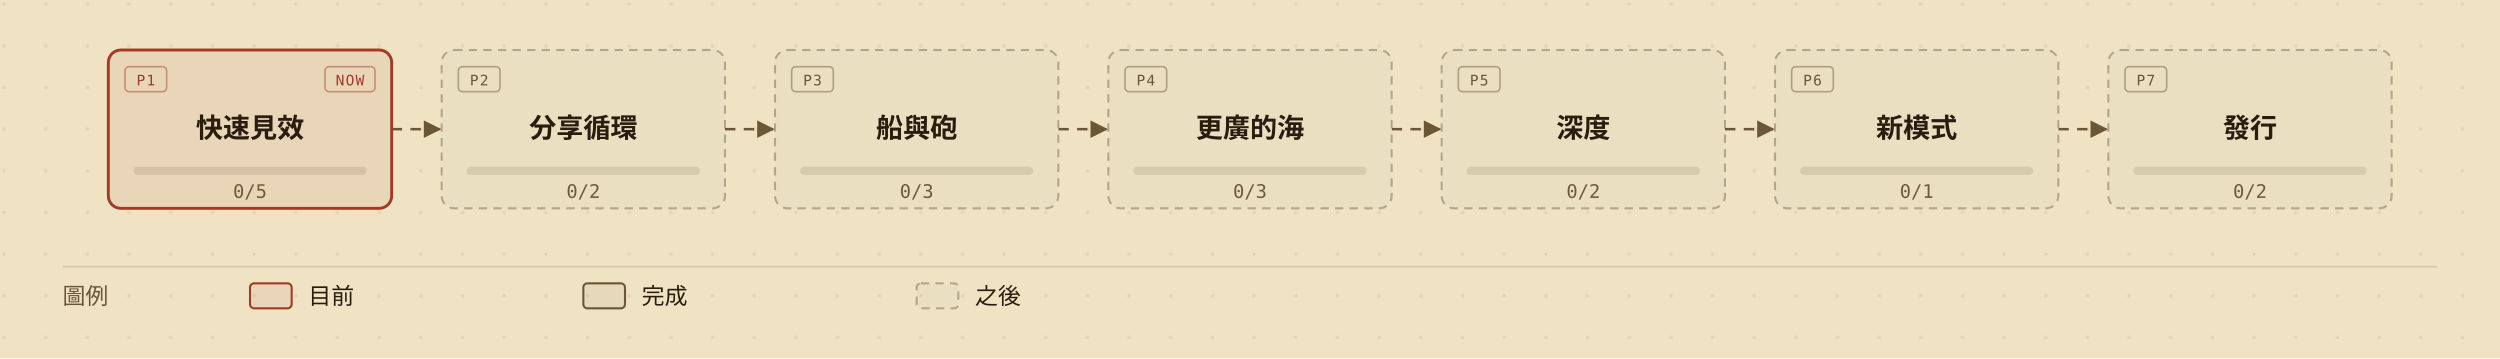
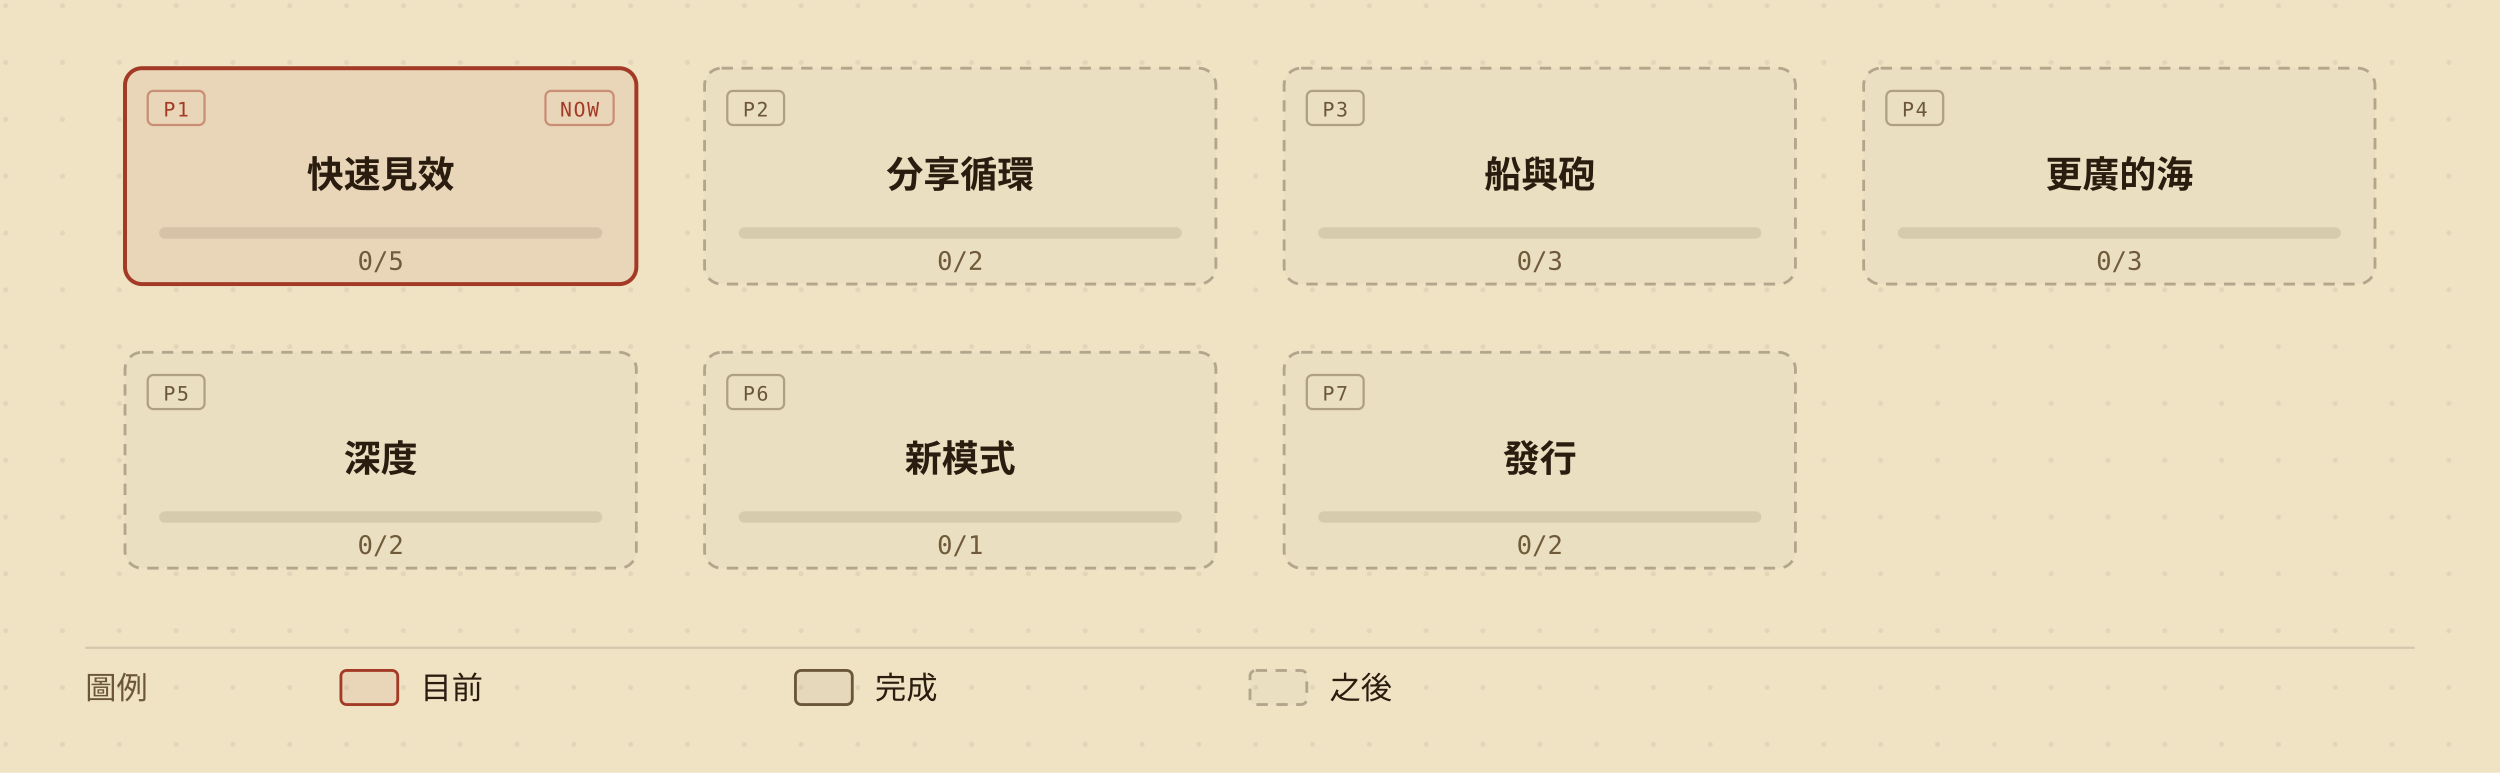
- <svg xmlns="http://www.w3.org/2000/svg" viewBox="0 0 1200 172" width="1200" height="172" role="img" aria-labelledby="roadmap-overview-title roadmap-overview-desc" style="min-width:1200px;display:block">
+ <svg xmlns="http://www.w3.org/2000/svg" viewBox="0 0 880 272" width="880" height="272" role="img" aria-labelledby="roadmap-overview-title roadmap-overview-desc" style="min-width:880px;display:block">
  <defs>
    <marker id="roadmap-overview-arrow" viewBox="0 0 10 10" refX="9" refY="5" markerWidth="7" markerHeight="7" orient="auto-start-reverse">
      <path d="M0,0 L10,5 L0,10 z" fill="#6b5638" />
    </marker>
    <pattern id="roadmap-overview-dots" width="20" height="20" patternUnits="userSpaceOnUse">
      <circle cx="2" cy="2" r="0.9" fill="#2a1d10" opacity="0.07" />
    </pattern>
  </defs>
-   <rect width="1200" height="172" fill="#efe3c4" />
-   <rect width="1200" height="172" fill="url(#roadmap-overview-dots)" />
-   <line x1="188" y1="62" x2="211" y2="62" stroke="#6b5638" stroke-width="1.2" stroke-dasharray="5,4" marker-end="url(#roadmap-overview-arrow)" />
-   <line x1="348" y1="62" x2="371" y2="62" stroke="#6b5638" stroke-width="1.2" stroke-dasharray="5,4" marker-end="url(#roadmap-overview-arrow)" />
-   <line x1="508" y1="62" x2="531" y2="62" stroke="#6b5638" stroke-width="1.2" stroke-dasharray="5,4" marker-end="url(#roadmap-overview-arrow)" />
-   <line x1="668" y1="62" x2="691" y2="62" stroke="#6b5638" stroke-width="1.2" stroke-dasharray="5,4" marker-end="url(#roadmap-overview-arrow)" />
-   <line x1="828" y1="62" x2="851" y2="62" stroke="#6b5638" stroke-width="1.2" stroke-dasharray="5,4" marker-end="url(#roadmap-overview-arrow)" />
-   <line x1="988" y1="62" x2="1011" y2="62" stroke="#6b5638" stroke-width="1.2" stroke-dasharray="5,4" marker-end="url(#roadmap-overview-arrow)" />
+   <rect width="880" height="272" fill="#efe3c4" />
+   <rect width="880" height="272" fill="url(#roadmap-overview-dots)" />
  <g data-phase="1" style="cursor:default">
-     <rect x="52" y="24" width="136" height="76" rx="6" fill="#efe3c4" />
-     <rect x="52" y="24" width="136" height="76" rx="6" fill="rgba(163,58,38,0.08)" stroke="#a33a26" stroke-width="1.4" />
-     <rect x="60" y="32" width="20" height="12" rx="2" fill="none" stroke="#a33a26" stroke-opacity="0.45" stroke-width="0.8" />
-     <text x="70" y="41" fill="#a33a26" font-size="7" font-family="ui-monospace,'Cascadia Mono',Consolas,Menlo,monospace" text-anchor="middle" letter-spacing="0.08em">P1</text>
-     <rect x="156" y="32" width="24" height="12" rx="2" fill="none" stroke="#a33a26" stroke-opacity="0.45" stroke-width="0.8" />
-     <text x="168" y="41" fill="#a33a26" font-size="7" font-family="ui-monospace,'Cascadia Mono',Consolas,Menlo,monospace" text-anchor="middle" letter-spacing="0.08em">NOW</text>
-     <text x="120" y="66" fill="#2a1d10" font-size="13" font-weight="600" font-family="'Barlow Semi Condensed','Noto Sans TC','PingFang TC','Microsoft JhengHei','Segoe UI',system-ui,sans-serif" text-anchor="middle">快速見效</text>
-     <rect x="64" y="80" width="112" height="4" rx="2" fill="rgba(42,29,16,0.10)" />
-     <text x="120" y="95" fill="#6f5a3a" font-size="9" font-family="ui-monospace,'Cascadia Mono',Consolas,Menlo,monospace" text-anchor="middle">0/5</text>
+     <rect x="44" y="24" width="180" height="76" rx="6" fill="#efe3c4" />
+     <rect x="44" y="24" width="180" height="76" rx="6" fill="rgba(163,58,38,0.08)" stroke="#a33a26" stroke-width="1.4" />
+     <rect x="52" y="32" width="20" height="12" rx="2" fill="none" stroke="#a33a26" stroke-opacity="0.45" stroke-width="0.8" />
+     <text x="62" y="41" fill="#a33a26" font-size="7" font-family="ui-monospace,'Cascadia Mono',Consolas,Menlo,monospace" text-anchor="middle" letter-spacing="0.08em">P1</text>
+     <rect x="192" y="32" width="24" height="12" rx="2" fill="none" stroke="#a33a26" stroke-opacity="0.45" stroke-width="0.8" />
+     <text x="204" y="41" fill="#a33a26" font-size="7" font-family="ui-monospace,'Cascadia Mono',Consolas,Menlo,monospace" text-anchor="middle" letter-spacing="0.08em">NOW</text>
+     <text x="134" y="66" fill="#2a1d10" font-size="13" font-weight="600" font-family="'Barlow Semi Condensed','Noto Sans TC','PingFang TC','Microsoft JhengHei','Segoe UI',system-ui,sans-serif" text-anchor="middle">快速見效</text>
+     <rect x="56" y="80" width="156" height="4" rx="2" fill="rgba(42,29,16,0.10)" />
+     <text x="134" y="95" fill="#6f5a3a" font-size="9" font-family="ui-monospace,'Cascadia Mono',Consolas,Menlo,monospace" text-anchor="middle">0/5</text>
  </g>
  <g data-phase="2" style="cursor:default">
-     <rect x="212" y="24" width="136" height="76" rx="6" fill="#efe3c4" />
-     <rect x="212" y="24" width="136" height="76" rx="6" fill="rgba(42,29,16,0.02)" stroke="rgba(42,29,16,0.30)" stroke-width="1" stroke-dasharray="4,3" />
-     <rect x="220" y="32" width="20" height="12" rx="2" fill="none" stroke="#6b5638" stroke-opacity="0.45" stroke-width="0.8" />
-     <text x="230" y="41" fill="#6b5638" font-size="7" font-family="ui-monospace,'Cascadia Mono',Consolas,Menlo,monospace" text-anchor="middle" letter-spacing="0.08em">P2</text>
-     <text x="280" y="66" fill="#2a1d10" font-size="13" font-weight="600" font-family="'Barlow Semi Condensed','Noto Sans TC','PingFang TC','Microsoft JhengHei','Segoe UI',system-ui,sans-serif" text-anchor="middle">分享循環</text>
-     <rect x="224" y="80" width="112" height="4" rx="2" fill="rgba(42,29,16,0.10)" />
-     <text x="280" y="95" fill="#6f5a3a" font-size="9" font-family="ui-monospace,'Cascadia Mono',Consolas,Menlo,monospace" text-anchor="middle">0/2</text>
+     <rect x="248" y="24" width="180" height="76" rx="6" fill="#efe3c4" />
+     <rect x="248" y="24" width="180" height="76" rx="6" fill="rgba(42,29,16,0.02)" stroke="rgba(42,29,16,0.30)" stroke-width="1" stroke-dasharray="4,3" />
+     <rect x="256" y="32" width="20" height="12" rx="2" fill="none" stroke="#6b5638" stroke-opacity="0.45" stroke-width="0.8" />
+     <text x="266" y="41" fill="#6b5638" font-size="7" font-family="ui-monospace,'Cascadia Mono',Consolas,Menlo,monospace" text-anchor="middle" letter-spacing="0.08em">P2</text>
+     <text x="338" y="66" fill="#2a1d10" font-size="13" font-weight="600" font-family="'Barlow Semi Condensed','Noto Sans TC','PingFang TC','Microsoft JhengHei','Segoe UI',system-ui,sans-serif" text-anchor="middle">分享循環</text>
+     <rect x="260" y="80" width="156" height="4" rx="2" fill="rgba(42,29,16,0.10)" />
+     <text x="338" y="95" fill="#6f5a3a" font-size="9" font-family="ui-monospace,'Cascadia Mono',Consolas,Menlo,monospace" text-anchor="middle">0/2</text>
  </g>
  <g data-phase="3" style="cursor:default">
-     <rect x="372" y="24" width="136" height="76" rx="6" fill="#efe3c4" />
-     <rect x="372" y="24" width="136" height="76" rx="6" fill="rgba(42,29,16,0.02)" stroke="rgba(42,29,16,0.30)" stroke-width="1" stroke-dasharray="4,3" />
-     <rect x="380" y="32" width="20" height="12" rx="2" fill="none" stroke="#6b5638" stroke-opacity="0.45" stroke-width="0.8" />
-     <text x="390" y="41" fill="#6b5638" font-size="7" font-family="ui-monospace,'Cascadia Mono',Consolas,Menlo,monospace" text-anchor="middle" letter-spacing="0.08em">P3</text>
-     <text x="440" y="66" fill="#2a1d10" font-size="13" font-weight="600" font-family="'Barlow Semi Condensed','Noto Sans TC','PingFang TC','Microsoft JhengHei','Segoe UI',system-ui,sans-serif" text-anchor="middle">船與砲</text>
-     <rect x="384" y="80" width="112" height="4" rx="2" fill="rgba(42,29,16,0.10)" />
-     <text x="440" y="95" fill="#6f5a3a" font-size="9" font-family="ui-monospace,'Cascadia Mono',Consolas,Menlo,monospace" text-anchor="middle">0/3</text>
+     <rect x="452" y="24" width="180" height="76" rx="6" fill="#efe3c4" />
+     <rect x="452" y="24" width="180" height="76" rx="6" fill="rgba(42,29,16,0.02)" stroke="rgba(42,29,16,0.30)" stroke-width="1" stroke-dasharray="4,3" />
+     <rect x="460" y="32" width="20" height="12" rx="2" fill="none" stroke="#6b5638" stroke-opacity="0.45" stroke-width="0.8" />
+     <text x="470" y="41" fill="#6b5638" font-size="7" font-family="ui-monospace,'Cascadia Mono',Consolas,Menlo,monospace" text-anchor="middle" letter-spacing="0.08em">P3</text>
+     <text x="542" y="66" fill="#2a1d10" font-size="13" font-weight="600" font-family="'Barlow Semi Condensed','Noto Sans TC','PingFang TC','Microsoft JhengHei','Segoe UI',system-ui,sans-serif" text-anchor="middle">船與砲</text>
+     <rect x="464" y="80" width="156" height="4" rx="2" fill="rgba(42,29,16,0.10)" />
+     <text x="542" y="95" fill="#6f5a3a" font-size="9" font-family="ui-monospace,'Cascadia Mono',Consolas,Menlo,monospace" text-anchor="middle">0/3</text>
  </g>
  <g data-phase="4" style="cursor:default">
-     <rect x="532" y="24" width="136" height="76" rx="6" fill="#efe3c4" />
-     <rect x="532" y="24" width="136" height="76" rx="6" fill="rgba(42,29,16,0.02)" stroke="rgba(42,29,16,0.30)" stroke-width="1" stroke-dasharray="4,3" />
-     <rect x="540" y="32" width="20" height="12" rx="2" fill="none" stroke="#6b5638" stroke-opacity="0.45" stroke-width="0.8" />
-     <text x="550" y="41" fill="#6b5638" font-size="7" font-family="ui-monospace,'Cascadia Mono',Consolas,Menlo,monospace" text-anchor="middle" letter-spacing="0.08em">P4</text>
-     <text x="600" y="66" fill="#2a1d10" font-size="13" font-weight="600" font-family="'Barlow Semi Condensed','Noto Sans TC','PingFang TC','Microsoft JhengHei','Segoe UI',system-ui,sans-serif" text-anchor="middle">更廣的海</text>
-     <rect x="544" y="80" width="112" height="4" rx="2" fill="rgba(42,29,16,0.10)" />
-     <text x="600" y="95" fill="#6f5a3a" font-size="9" font-family="ui-monospace,'Cascadia Mono',Consolas,Menlo,monospace" text-anchor="middle">0/3</text>
+     <rect x="656" y="24" width="180" height="76" rx="6" fill="#efe3c4" />
+     <rect x="656" y="24" width="180" height="76" rx="6" fill="rgba(42,29,16,0.02)" stroke="rgba(42,29,16,0.30)" stroke-width="1" stroke-dasharray="4,3" />
+     <rect x="664" y="32" width="20" height="12" rx="2" fill="none" stroke="#6b5638" stroke-opacity="0.45" stroke-width="0.8" />
+     <text x="674" y="41" fill="#6b5638" font-size="7" font-family="ui-monospace,'Cascadia Mono',Consolas,Menlo,monospace" text-anchor="middle" letter-spacing="0.08em">P4</text>
+     <text x="746" y="66" fill="#2a1d10" font-size="13" font-weight="600" font-family="'Barlow Semi Condensed','Noto Sans TC','PingFang TC','Microsoft JhengHei','Segoe UI',system-ui,sans-serif" text-anchor="middle">更廣的海</text>
+     <rect x="668" y="80" width="156" height="4" rx="2" fill="rgba(42,29,16,0.10)" />
+     <text x="746" y="95" fill="#6f5a3a" font-size="9" font-family="ui-monospace,'Cascadia Mono',Consolas,Menlo,monospace" text-anchor="middle">0/3</text>
  </g>
  <g data-phase="5" style="cursor:default">
-     <rect x="692" y="24" width="136" height="76" rx="6" fill="#efe3c4" />
-     <rect x="692" y="24" width="136" height="76" rx="6" fill="rgba(42,29,16,0.02)" stroke="rgba(42,29,16,0.30)" stroke-width="1" stroke-dasharray="4,3" />
-     <rect x="700" y="32" width="20" height="12" rx="2" fill="none" stroke="#6b5638" stroke-opacity="0.45" stroke-width="0.8" />
-     <text x="710" y="41" fill="#6b5638" font-size="7" font-family="ui-monospace,'Cascadia Mono',Consolas,Menlo,monospace" text-anchor="middle" letter-spacing="0.08em">P5</text>
-     <text x="760" y="66" fill="#2a1d10" font-size="13" font-weight="600" font-family="'Barlow Semi Condensed','Noto Sans TC','PingFang TC','Microsoft JhengHei','Segoe UI',system-ui,sans-serif" text-anchor="middle">深度</text>
-     <rect x="704" y="80" width="112" height="4" rx="2" fill="rgba(42,29,16,0.10)" />
-     <text x="760" y="95" fill="#6f5a3a" font-size="9" font-family="ui-monospace,'Cascadia Mono',Consolas,Menlo,monospace" text-anchor="middle">0/2</text>
+     <rect x="44" y="124" width="180" height="76" rx="6" fill="#efe3c4" />
+     <rect x="44" y="124" width="180" height="76" rx="6" fill="rgba(42,29,16,0.02)" stroke="rgba(42,29,16,0.30)" stroke-width="1" stroke-dasharray="4,3" />
+     <rect x="52" y="132" width="20" height="12" rx="2" fill="none" stroke="#6b5638" stroke-opacity="0.45" stroke-width="0.8" />
+     <text x="62" y="141" fill="#6b5638" font-size="7" font-family="ui-monospace,'Cascadia Mono',Consolas,Menlo,monospace" text-anchor="middle" letter-spacing="0.08em">P5</text>
+     <text x="134" y="166" fill="#2a1d10" font-size="13" font-weight="600" font-family="'Barlow Semi Condensed','Noto Sans TC','PingFang TC','Microsoft JhengHei','Segoe UI',system-ui,sans-serif" text-anchor="middle">深度</text>
+     <rect x="56" y="180" width="156" height="4" rx="2" fill="rgba(42,29,16,0.10)" />
+     <text x="134" y="195" fill="#6f5a3a" font-size="9" font-family="ui-monospace,'Cascadia Mono',Consolas,Menlo,monospace" text-anchor="middle">0/2</text>
  </g>
  <g data-phase="6" style="cursor:default">
-     <rect x="852" y="24" width="136" height="76" rx="6" fill="#efe3c4" />
-     <rect x="852" y="24" width="136" height="76" rx="6" fill="rgba(42,29,16,0.02)" stroke="rgba(42,29,16,0.30)" stroke-width="1" stroke-dasharray="4,3" />
-     <rect x="860" y="32" width="20" height="12" rx="2" fill="none" stroke="#6b5638" stroke-opacity="0.45" stroke-width="0.8" />
-     <text x="870" y="41" fill="#6b5638" font-size="7" font-family="ui-monospace,'Cascadia Mono',Consolas,Menlo,monospace" text-anchor="middle" letter-spacing="0.08em">P6</text>
-     <text x="920" y="66" fill="#2a1d10" font-size="13" font-weight="600" font-family="'Barlow Semi Condensed','Noto Sans TC','PingFang TC','Microsoft JhengHei','Segoe UI',system-ui,sans-serif" text-anchor="middle">新模式</text>
-     <rect x="864" y="80" width="112" height="4" rx="2" fill="rgba(42,29,16,0.10)" />
-     <text x="920" y="95" fill="#6f5a3a" font-size="9" font-family="ui-monospace,'Cascadia Mono',Consolas,Menlo,monospace" text-anchor="middle">0/1</text>
+     <rect x="248" y="124" width="180" height="76" rx="6" fill="#efe3c4" />
+     <rect x="248" y="124" width="180" height="76" rx="6" fill="rgba(42,29,16,0.02)" stroke="rgba(42,29,16,0.30)" stroke-width="1" stroke-dasharray="4,3" />
+     <rect x="256" y="132" width="20" height="12" rx="2" fill="none" stroke="#6b5638" stroke-opacity="0.45" stroke-width="0.8" />
+     <text x="266" y="141" fill="#6b5638" font-size="7" font-family="ui-monospace,'Cascadia Mono',Consolas,Menlo,monospace" text-anchor="middle" letter-spacing="0.08em">P6</text>
+     <text x="338" y="166" fill="#2a1d10" font-size="13" font-weight="600" font-family="'Barlow Semi Condensed','Noto Sans TC','PingFang TC','Microsoft JhengHei','Segoe UI',system-ui,sans-serif" text-anchor="middle">新模式</text>
+     <rect x="260" y="180" width="156" height="4" rx="2" fill="rgba(42,29,16,0.10)" />
+     <text x="338" y="195" fill="#6f5a3a" font-size="9" font-family="ui-monospace,'Cascadia Mono',Consolas,Menlo,monospace" text-anchor="middle">0/1</text>
  </g>
  <g data-phase="7" style="cursor:default">
-     <rect x="1012" y="24" width="136" height="76" rx="6" fill="#efe3c4" />
-     <rect x="1012" y="24" width="136" height="76" rx="6" fill="rgba(42,29,16,0.02)" stroke="rgba(42,29,16,0.30)" stroke-width="1" stroke-dasharray="4,3" />
-     <rect x="1020" y="32" width="20" height="12" rx="2" fill="none" stroke="#6b5638" stroke-opacity="0.45" stroke-width="0.8" />
-     <text x="1030" y="41" fill="#6b5638" font-size="7" font-family="ui-monospace,'Cascadia Mono',Consolas,Menlo,monospace" text-anchor="middle" letter-spacing="0.08em">P7</text>
-     <text x="1080" y="66" fill="#2a1d10" font-size="13" font-weight="600" font-family="'Barlow Semi Condensed','Noto Sans TC','PingFang TC','Microsoft JhengHei','Segoe UI',system-ui,sans-serif" text-anchor="middle">發行</text>
-     <rect x="1024" y="80" width="112" height="4" rx="2" fill="rgba(42,29,16,0.10)" />
-     <text x="1080" y="95" fill="#6f5a3a" font-size="9" font-family="ui-monospace,'Cascadia Mono',Consolas,Menlo,monospace" text-anchor="middle">0/2</text>
+     <rect x="452" y="124" width="180" height="76" rx="6" fill="#efe3c4" />
+     <rect x="452" y="124" width="180" height="76" rx="6" fill="rgba(42,29,16,0.02)" stroke="rgba(42,29,16,0.30)" stroke-width="1" stroke-dasharray="4,3" />
+     <rect x="460" y="132" width="20" height="12" rx="2" fill="none" stroke="#6b5638" stroke-opacity="0.45" stroke-width="0.8" />
+     <text x="470" y="141" fill="#6b5638" font-size="7" font-family="ui-monospace,'Cascadia Mono',Consolas,Menlo,monospace" text-anchor="middle" letter-spacing="0.08em">P7</text>
+     <text x="542" y="166" fill="#2a1d10" font-size="13" font-weight="600" font-family="'Barlow Semi Condensed','Noto Sans TC','PingFang TC','Microsoft JhengHei','Segoe UI',system-ui,sans-serif" text-anchor="middle">發行</text>
+     <rect x="464" y="180" width="156" height="4" rx="2" fill="rgba(42,29,16,0.10)" />
+     <text x="542" y="195" fill="#6f5a3a" font-size="9" font-family="ui-monospace,'Cascadia Mono',Consolas,Menlo,monospace" text-anchor="middle">0/2</text>
  </g>
-   <line x1="30" y1="128" x2="1170" y2="128" stroke="rgba(42,29,16,0.14)" stroke-width="0.8" />
-   <text x="30" y="146" fill="#6b5638" font-size="11" font-family="'Barlow Semi Condensed','Noto Sans TC','PingFang TC','Microsoft JhengHei','Segoe UI',system-ui,sans-serif">圖例</text>
-   <rect x="120" y="136" width="20" height="12" rx="2" fill="rgba(163,58,38,0.08)" stroke="#a33a26" />
-   <text x="148" y="146" fill="#2a1d10" font-size="11" font-family="'Barlow Semi Condensed','Noto Sans TC','PingFang TC','Microsoft JhengHei','Segoe UI',system-ui,sans-serif">目前</text>
-   <rect x="280" y="136" width="20" height="12" rx="2" fill="rgba(42,29,16,0.05)" stroke="#6b5638" />
-   <text x="308" y="146" fill="#2a1d10" font-size="11" font-family="'Barlow Semi Condensed','Noto Sans TC','PingFang TC','Microsoft JhengHei','Segoe UI',system-ui,sans-serif">完成</text>
-   <rect x="440" y="136" width="20" height="12" rx="2" fill="rgba(42,29,16,0.02)" stroke="rgba(42,29,16,0.30)" stroke-dasharray="4,3" />
-   <text x="468" y="146" fill="#2a1d10" font-size="11" font-family="'Barlow Semi Condensed','Noto Sans TC','PingFang TC','Microsoft JhengHei','Segoe UI',system-ui,sans-serif">之後</text>
+   <line x1="30" y1="228" x2="850" y2="228" stroke="rgba(42,29,16,0.14)" stroke-width="0.8" />
+   <text x="30" y="246" fill="#6b5638" font-size="11" font-family="'Barlow Semi Condensed','Noto Sans TC','PingFang TC','Microsoft JhengHei','Segoe UI',system-ui,sans-serif">圖例</text>
+   <rect x="120" y="236" width="20" height="12" rx="2" fill="rgba(163,58,38,0.08)" stroke="#a33a26" />
+   <text x="148" y="246" fill="#2a1d10" font-size="11" font-family="'Barlow Semi Condensed','Noto Sans TC','PingFang TC','Microsoft JhengHei','Segoe UI',system-ui,sans-serif">目前</text>
+   <rect x="280" y="236" width="20" height="12" rx="2" fill="rgba(42,29,16,0.05)" stroke="#6b5638" />
+   <text x="308" y="246" fill="#2a1d10" font-size="11" font-family="'Barlow Semi Condensed','Noto Sans TC','PingFang TC','Microsoft JhengHei','Segoe UI',system-ui,sans-serif">完成</text>
+   <rect x="440" y="236" width="20" height="12" rx="2" fill="rgba(42,29,16,0.02)" stroke="rgba(42,29,16,0.30)" stroke-dasharray="4,3" />
+   <text x="468" y="246" fill="#2a1d10" font-size="11" font-family="'Barlow Semi Condensed','Noto Sans TC','PingFang TC','Microsoft JhengHei','Segoe UI',system-ui,sans-serif">之後</text>
</svg>
